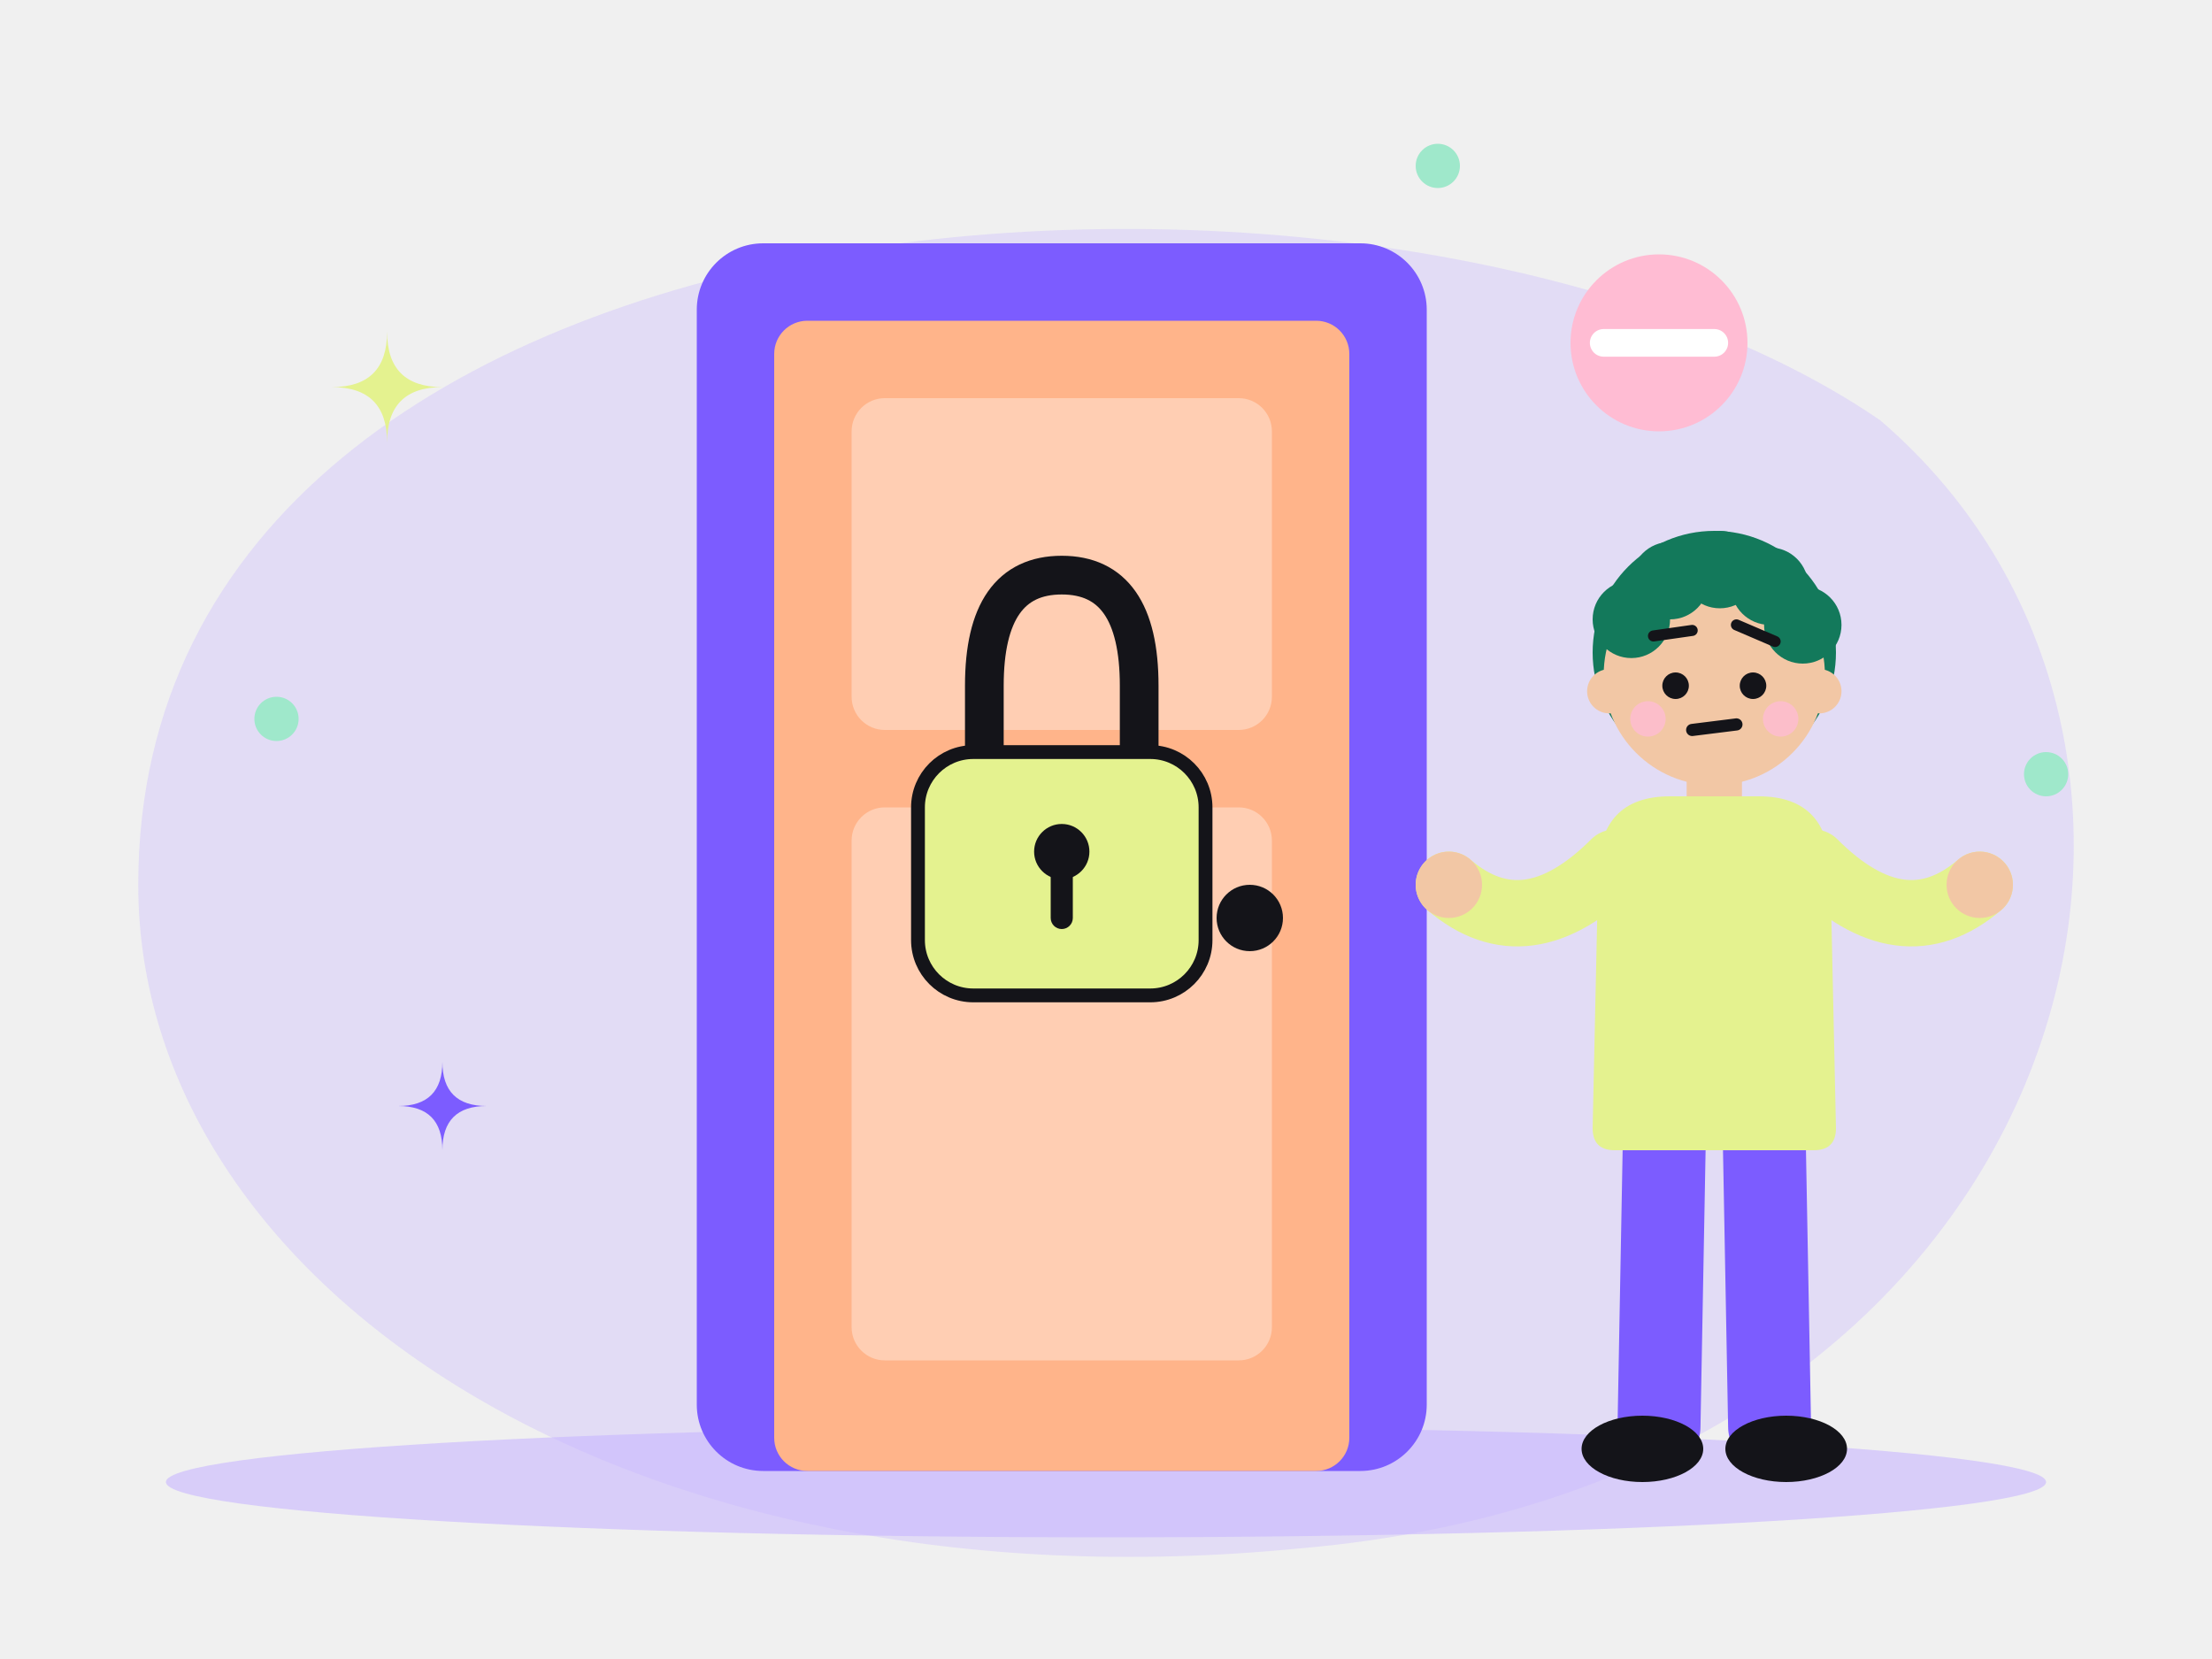
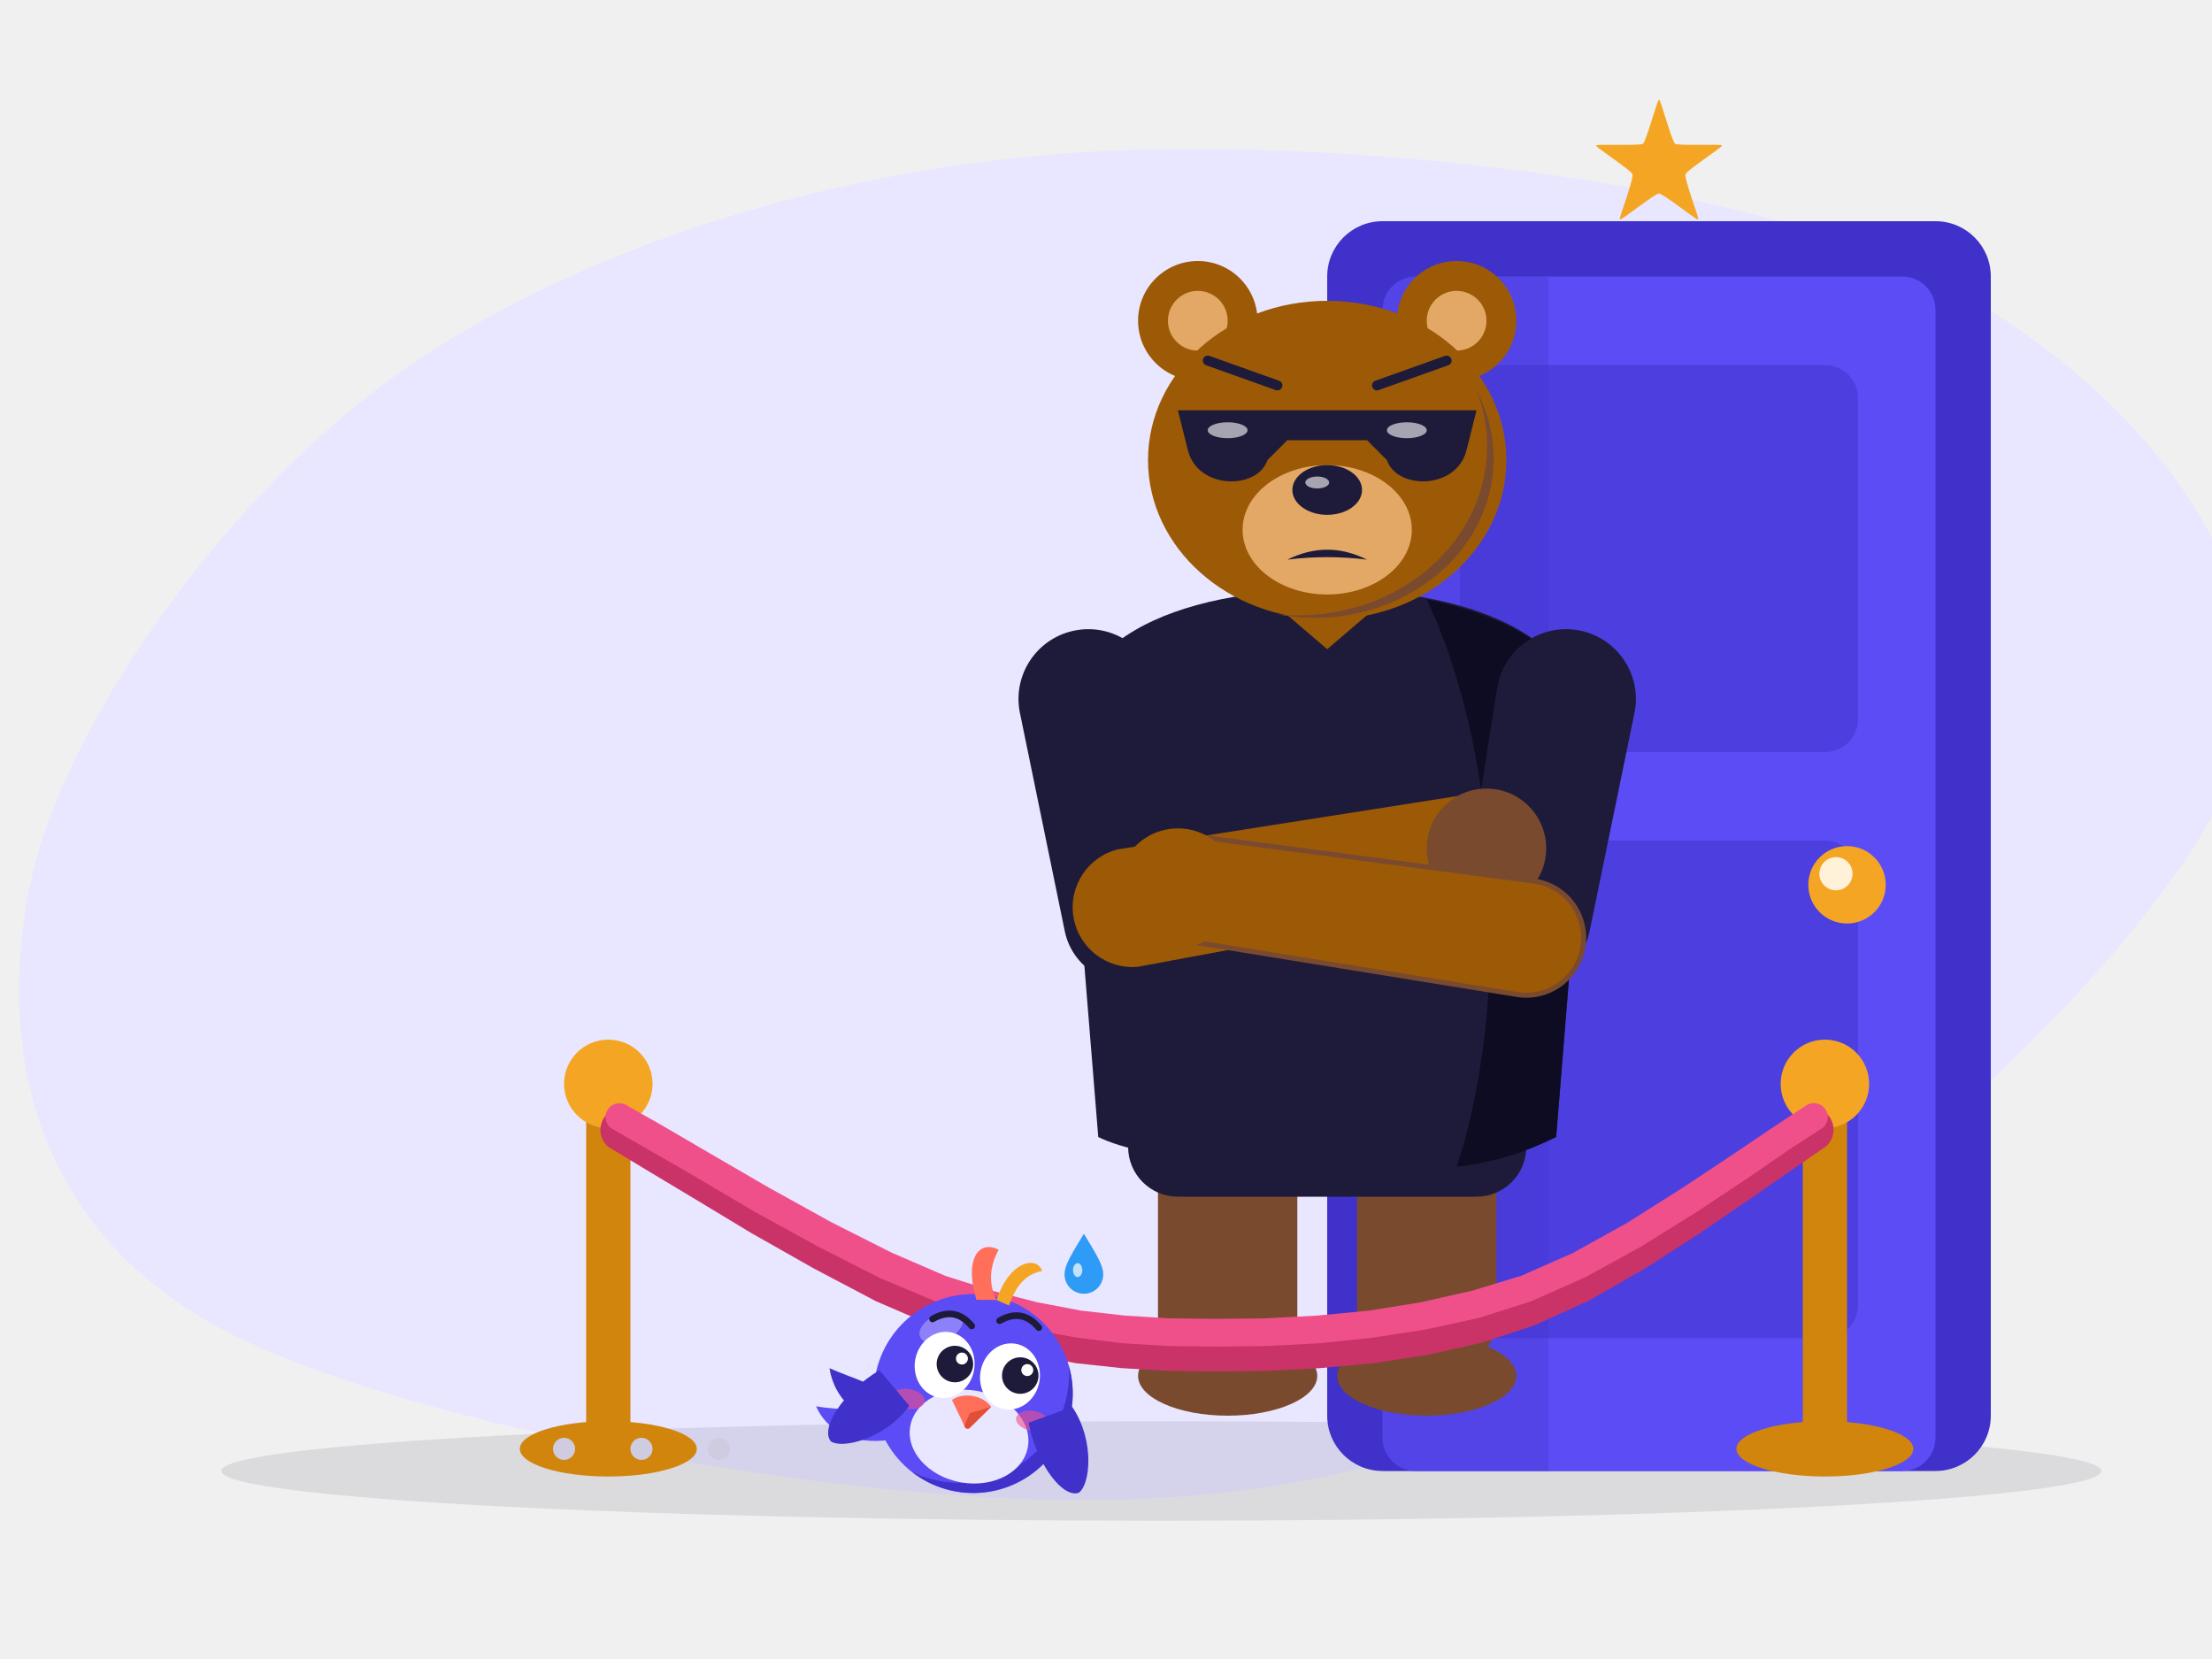
- <svg xmlns="http://www.w3.org/2000/svg" viewBox="0 0 400 300" fill="none">
-   <path d="M25,160 C25,28 252.5,16 340,76 C410,136 375,268 235,280 C112.5,292 25,232 25,160Z" fill="#c8b6ff" opacity="0.35" />
-   <ellipse cx="200" cy="268" rx="170" ry="10" fill="#c8b6ff" opacity="0.6" />
-   <rect x="126" y="44" width="132" height="222" rx="12" fill="#7c5cff" />
-   <rect x="140" y="58" width="104" height="208" rx="6" fill="#ffb48a" />
-   <rect x="154" y="72" width="76" height="60" rx="6" fill="#ffffff" opacity="0.35" />
-   <rect x="154" y="146" width="76" height="100" rx="6" fill="#ffffff" opacity="0.35" />
-   <circle cx="226" cy="166" r="6" fill="#141419" />
-   <path d="M178,140 L178,124 Q178,104 192,104 Q206,104 206,124 L206,140" fill="none" stroke="#141419" stroke-width="7" stroke-linecap="round" stroke-linejoin="round" />
-   <rect x="166" y="136" width="52" height="44" rx="10" fill="#e4f28f" stroke="#141419" stroke-width="2.5" />
-   <circle cx="192" cy="154" r="5" fill="#141419" />
-   <rect x="190" y="156" width="4" height="12" rx="2" fill="#141419" />
-   <circle cx="300" cy="62" r="16" fill="#ffbcd3" />
-   <path d="M290,62 L310,62" fill="none" stroke="#ffffff" stroke-width="5" stroke-linecap="round" stroke-linejoin="round" />
-   <g transform="translate(310 206) scale(1)">
-     <path d="M-9,-2 L-10,52" fill="none" stroke="#7c5cff" stroke-width="15" stroke-linecap="round" stroke-linejoin="round" />
-     <path d="M9,-2 L10,52" fill="none" stroke="#7c5cff" stroke-width="15" stroke-linecap="round" stroke-linejoin="round" />
-     <ellipse cx="-13" cy="56" rx="11" ry="6" fill="#141419" />
-     <ellipse cx="13" cy="56" rx="11" ry="6" fill="#141419" />
-     <rect x="-5" y="-70" width="10" height="12" rx="3" fill="#f2c7a5" />
-     <path d="M-22,-2 L-21,-48 Q-21,-62 -8,-62 L8,-62 Q21,-62 21,-48 L22,-2 Q22,2 18,2 L-18,2 Q-22,2 -22,-2Z" fill="#e4f28f" />
-     <path d="M-18,-50 Q-34,-34 -48,-46" fill="none" stroke="#e4f28f" stroke-width="12" stroke-linecap="round" stroke-linejoin="round" />
-     <circle cx="-48" cy="-46" r="6" fill="#f2c7a5" />
-     <path d="M18,-50 Q34,-34 48,-46" fill="none" stroke="#e4f28f" stroke-width="12" stroke-linecap="round" stroke-linejoin="round" />
-     <circle cx="48" cy="-46" r="6" fill="#f2c7a5" />
-     <g transform="translate(0 -86)">
-       <circle cx="0" cy="-2" r="22" fill="#13795b" />
-       <circle cx="-19" cy="5" r="4" fill="#f2c7a5" />
-       <circle cx="19" cy="5" r="4" fill="#f2c7a5" />
-       <circle cx="0" cy="2" r="20" fill="#f2c7a5" />
-       <circle cx="-15" cy="-8" r="7" fill="#13795b" />
-       <circle cx="-8" cy="-15" r="7" fill="#13795b" />
-       <circle cx="1" cy="-17" r="7" fill="#13795b" />
-       <circle cx="10" cy="-14" r="7" fill="#13795b" />
-       <circle cx="16" cy="-7" r="7" fill="#13795b" />
-       <circle cx="-7" cy="4" r="2.4" fill="#141419" />
-       <circle cx="7" cy="4" r="2.4" fill="#141419" />
-       <path d="M-11,-5 L-4,-6" fill="none" stroke="#141419" stroke-width="2" stroke-linecap="round" stroke-linejoin="round" />
-       <path d="M4,-7 L11,-4" fill="none" stroke="#141419" stroke-width="2" stroke-linecap="round" stroke-linejoin="round" />
-       <path d="M-4,12 L4,11" fill="none" stroke="#141419" stroke-width="2.2" stroke-linecap="round" stroke-linejoin="round" />
-       <circle cx="-12" cy="10" r="3.2" fill="#ffbcd3" opacity="0.8" />
-       <circle cx="12" cy="10" r="3.2" fill="#ffbcd3" opacity="0.8" />
+ <svg xmlns="http://www.w3.org/2000/svg" viewBox="0 0 400 300">
+   <path d="M406.1 132.3C399.6 163.4 344.2 213.1 309.4 236.3C274.6 259.4 242.7 270.9 197.3 271.3C152 271.7 69.5 257.5 37.5 238.9C5.5 220.3 -0.5 188.5 5.5 159.8C11.4 131.1 41.3 88.8 73.1 66.8C104.9 44.7 150.4 30.3 196.3 27.5C242.2 24.7 313.7 32.4 348.7 49.9C383.6 67.3 412.6 101.3 406.1 132.3Z" fill="#E9E6FF" />
+   <ellipse cx="210" cy="266" rx="170" ry="9" fill="#1E1B3A" opacity="0.1" />
+   <rect x="240" y="40" width="120" height="226" rx="10" fill="#3F31C9" />
+   <rect x="250" y="50" width="100" height="216" rx="6" fill="#5B4CF5" />
+   <rect x="250" y="50" width="30" height="216" fill="#3F31C9" opacity="0.3" />
+   <rect x="264" y="66" width="72" height="70" rx="6" fill="#3F31C9" opacity="0.5" />
+   <rect x="264" y="152" width="72" height="90" rx="6" fill="#3F31C9" opacity="0.5" />
+   <circle cx="334" cy="160" r="7" fill="#F5A524" />
+   <circle cx="332" cy="158" r="3" fill="#FFF2D9" />
+   <path d="M300 18C300.3 18 302.3 25.5 302.9 26C303.6 26.4 311.3 26 311.4 26.3C311.5 26.6 305 30.8 304.8 31.5C304.5 32.3 307.3 39.5 307.1 39.7C306.8 39.9 300.8 35 300 35C299.2 35 293.2 39.9 292.9 39.7C292.7 39.5 295.5 32.3 295.2 31.5C295 30.8 288.5 26.6 288.6 26.3C288.7 26 296.4 26.4 297.1 26C297.7 25.5 299.7 18 300 18Z" fill="#F5A524" />
+   <g transform="translate(240 166) scale(0.9)">
+     <rect x="-34" y="40" width="28" height="52" rx="12" fill="#7A4A2E" />
+     <rect x="6" y="40" width="28" height="52" rx="12" fill="#7A4A2E" />
+     <ellipse cx="-20" cy="92" rx="18" ry="8" fill="#7A4A2E" />
+     <ellipse cx="20" cy="92" rx="18" ry="8" fill="#7A4A2E" />
+     <rect x="-40" y="30" width="80" height="26" rx="10" fill="#1E1B3A" />
+     <path d="M-52-30C-56-56-30-66 0-66C30-66 56-56 52-30L46 44C30 52-30 52-46 44Z" fill="#1E1B3A" />
+     <path d="M20-64C40-60 56-50 52-30L46 44C40 47 34 49 26 50C36 20 36-30 20-64Z" fill="#0E0C22" />
+     <path d="M-14-66L14-66 0-54Z" fill="#9C5A06" />
+     <path d="M-61.8 -41.5L-52.8 2.3A13 13 0 0 0 -27.2 -2.3L-34.2 -46.5A14 14 0 0 0 -61.8 -41.5Z" fill="#1E1B3A" />
+     <path d="M34.2 -46.5L27.2 -2.3A13 13 0 0 0 52.8 2.3L61.8 -41.5A14 14 0 0 0 34.2 -46.5Z" fill="#1E1B3A" />
+     <path d="M-38 9.8L31.9 -3.2A11 11 0 0 0 28.1 -24.8L-42 -13.8A12 12 0 0 0 -38 9.8Z" fill="#9C5A06" />
+     <circle cx="32" cy="-14" r="12" fill="#7A4A2E" />
+     <path d="M41.7 -7.9L-26.4 -16.9A11 11 0 0 0 -29.6 4.9L38.3 15.9A12 12 0 0 0 41.7 -7.9Z" fill="#7A4A2E" />
+     <path d="M41.6 -6.9L-26.5 -15.9A10 10 0 0 0 -29.5 3.9L38.4 14.9A11 11 0 0 0 41.6 -6.9Z" fill="#9C5A06" />
+     <circle cx="-30" cy="-6" r="12" fill="#9C5A06" />
+     <g transform="translate(0 -92)">
+       <circle cx="-26" cy="-28" r="12" fill="#9C5A06" />
+       <circle cx="26" cy="-28" r="12" fill="#9C5A06" />
+       <circle cx="-26" cy="-28" r="6" fill="#E3A866" />
+       <circle cx="26" cy="-28" r="6" fill="#E3A866" />
+       <ellipse cx="0" cy="0" rx="36" ry="32" fill="#9C5A06" />
+       <path d="M30-14A36 32 0 0 1-10 31A38 34 0 0 0 30-14Z" fill="#7A4A2E" />
+       <ellipse cx="0" cy="14" rx="17" ry="13" fill="#E3A866" />
+       <ellipse cx="0" cy="6" rx="7" ry="5" fill="#1E1B3A" />
+       <ellipse cx="-2" cy="4.5" rx="2.4" ry="1.2" fill="#FFFFFF" opacity="0.6" />
+       <path d="M-8 20Q0 16 8 20Q0 19-8 20Z" fill="#1E1B3A" />
+       <path d="M-30-10L30-10 28-2C26 6 14 6 12 0L8-4-8-4-12 0C-14 6-26 6-28-2Z" fill="#1E1B3A" />
+       <ellipse cx="-20" cy="-6" rx="4" ry="1.6" fill="#FFFFFF" opacity="0.6" />
+       <ellipse cx="16" cy="-6" rx="4" ry="1.6" fill="#FFFFFF" opacity="0.6" />
+       <path d="M-24 -20 L-10 -15" fill="none" stroke="#1E1B3A" stroke-width="2" stroke-linecap="round" stroke-linejoin="round" />
+       <path d="M24 -20 L10 -15" fill="none" stroke="#1E1B3A" stroke-width="2" stroke-linecap="round" stroke-linejoin="round" />
    </g>
  </g>
-   <path d="M70,60 Q70,70 80,70 Q70,70 70,80 Q70,70 60,70 Q70,70 70,60Z" fill="#e4f28f" />
-   <path d="M80,192 Q80,200 88,200 Q80,200 80,208 Q80,200 72,200 Q80,200 80,192Z" fill="#7c5cff" />
-   <circle cx="370" cy="140" r="4" fill="#9fe8cb" />
-   <circle cx="50" cy="130" r="4" fill="#9fe8cb" />
-   <circle cx="260" cy="30" r="4" fill="#9fe8cb" />
+   <rect x="106" y="198" width="8" height="64" rx="4" fill="#D1850C" />
+   <circle cx="110" cy="196" r="8" fill="#F5A524" />
+   <ellipse cx="110" cy="262" rx="16" ry="5" fill="#D1850C" />
+   <rect x="326" y="198" width="8" height="64" rx="4" fill="#D1850C" />
+   <circle cx="330" cy="196" r="8" fill="#F5A524" />
+   <ellipse cx="330" cy="262" rx="16" ry="5" fill="#D1850C" />
+   <path d="M110 207.4 116.3 211.2 125.3 216.6 135.9 223 147.2 229.4 158.4 235.3 168.6 239.7 177.6 242.7 186.2 244.9 194.5 246.5 202.8 247.4 211.3 247.9 220 248 229.2 247.9 238.7 247.4 248.4 246.5 258.2 245 267.9 242.8 277.4 239.7 287.3 235.2 297.6 229.3 307.7 222.8 316.9 216.5 324.7 211.1 330.2 207.3A4 4 0 0 0 325.8 200.7L325.8 200.7 320.1 204.5 312.4 209.9 303.3 216.2 293.5 222.5 283.7 228.1 274.6 232.3 265.8 235 256.7 237.1 247.4 238.5 238.1 239.4 228.9 239.9 220 240 211.6 239.9 203.5 239.4 195.7 238.5 187.9 237.1 179.9 235.1 171.4 232.3 161.9 228.1 151 222.4 139.9 216 129.4 209.8 120.5 204.3 114 200.6A4 4 0 0 0 110 207.4Z" fill="#C93368" />
+   <path d="M110.8 204.2 117.1 207.8 126.1 213 136.6 219.2 147.9 225.4 159.1 231.1 169.1 235.3 178 238.2 186.5 240.4 194.8 241.9 203 242.9 211.3 243.4 220 243.5 229.1 243.4 238.6 242.9 248.2 241.9 257.9 240.4 267.5 238.3 276.9 235.3 286.6 231 296.8 225.4 306.9 219.1 316.1 213 323.8 207.7 329.4 204.1A2.5 2.5 0 0 0 326.6 199.9L326.6 199.9 321 203.6 313.3 208.8 304.1 214.9 294.3 221.1 284.4 226.6 275.1 230.7 266.2 233.4 256.9 235.5 247.6 237 238.2 237.9 228.9 238.4 220 238.5 211.5 238.4 203.4 237.9 195.5 237 187.6 235.5 179.4 233.4 170.9 230.7 161.2 226.5 150.3 221 139.1 214.8 128.6 208.7 119.7 203.5 113.2 199.8A2.5 2.5 0 0 0 110.8 204.2Z" fill="#F0508A" />
+   <g transform="translate(176 252) rotate(10) scale(0.6)">
+     <path d="M-22 14C-36 14-42 6-44 0C-36 2-30 2-24 6Z" fill="#3F31C9" />
+     <path d="M-22 18C-34 22-42 18-46 12C-38 12-32 10-24 10Z" fill="#5B4CF5" />
+     <circle cx="0" cy="0" r="30" fill="#5B4CF5" />
+     <path d="M27 -13A30 30 0 0 1-14 26.5A33 33 0 0 0 27-13Z" fill="#3F31C9" />
+     <ellipse cx="1" cy="13" rx="18" ry="14" fill="#E9E6FF" />
+     <ellipse cx="-13" cy="-18" rx="7" ry="4" fill="#FFFFFF" opacity="0.3" transform="rotate(-35 -13 -18)" />
+     <path d="M-4-28C-10-40-6-46 0-44C-2-38-1-33 2-29Z" fill="#FF6F59" />
+     <path d="M2-29C4-42 12-44 14-40C9-38 7-34 6-28Z" fill="#F5A524" />
+     <ellipse cx="-10" cy="-7" rx="9" ry="10" fill="#FFFFFF" />
+     <circle cx="-7" cy="-7.8" r="5.5" fill="#1E1B3A" />
+     <circle cx="-5.2" cy="-9.8" r="1.8" fill="#FFFFFF" />
+     <ellipse cx="10" cy="-7" rx="9" ry="10" fill="#FFFFFF" />
+     <circle cx="13" cy="-7.8" r="5.5" fill="#1E1B3A" />
+     <circle cx="14.8" cy="-9.8" r="1.8" fill="#FFFFFF" />
+     <path d="M-16 -20Q-10 -25 -4 -20" fill="none" stroke="#1E1B3A" stroke-width="2" stroke-linecap="round" stroke-linejoin="round" />
+     <path d="M4 -23Q10 -28 16 -23" fill="none" stroke="#1E1B3A" stroke-width="2" stroke-linecap="round" stroke-linejoin="round" />
+     <ellipse cx="-19" cy="5" rx="5" ry="3" fill="#F0508A" opacity="0.6" />
+     <ellipse cx="19" cy="5" rx="5" ry="3" fill="#F0508A" opacity="0.6" />
+     <path d="M-6 3C-3 0 3 0 6 3L1 10C0.5 11-0.5 11-1 10Z" fill="#FF6F59" />
+     <path d="M0 6L6 3L1 10C0.5 11-0.5 11-1 10Z" fill="#E14E38" />
+     <g transform="translate(-25 4) rotate(130)">
+       <path d="M-2-7C10-10 22-4 23 0C23 5 11 9-2 7Z" fill="#3F31C9" />
+     </g>
+     <g transform="translate(25 4) rotate(60)">
+       <path d="M-2-7C10-10 22-4 23 0C23 5 11 9-2 7Z" fill="#3F31C9" />
+     </g>
+   </g>
+   <circle cx="130" cy="262" r="2" fill="#CFCBE0" />
+   <circle cx="116" cy="262" r="2" fill="#CFCBE0" />
+   <circle cx="102" cy="262" r="2" fill="#CFCBE0" />
+   <g transform="translate(196 228) scale(0.7)">
+     <path d="M0-7C3-2 5 1 5 3.5A5 5 0 0 1-5 3.5C-5 1-3-2 0-7Z" fill="#2E9BF6" />
+     <ellipse cx="-1.6" cy="2.4" rx="1.2" ry="1.8" fill="#FFFFFF" opacity="0.7" />
+   </g>
</svg>
